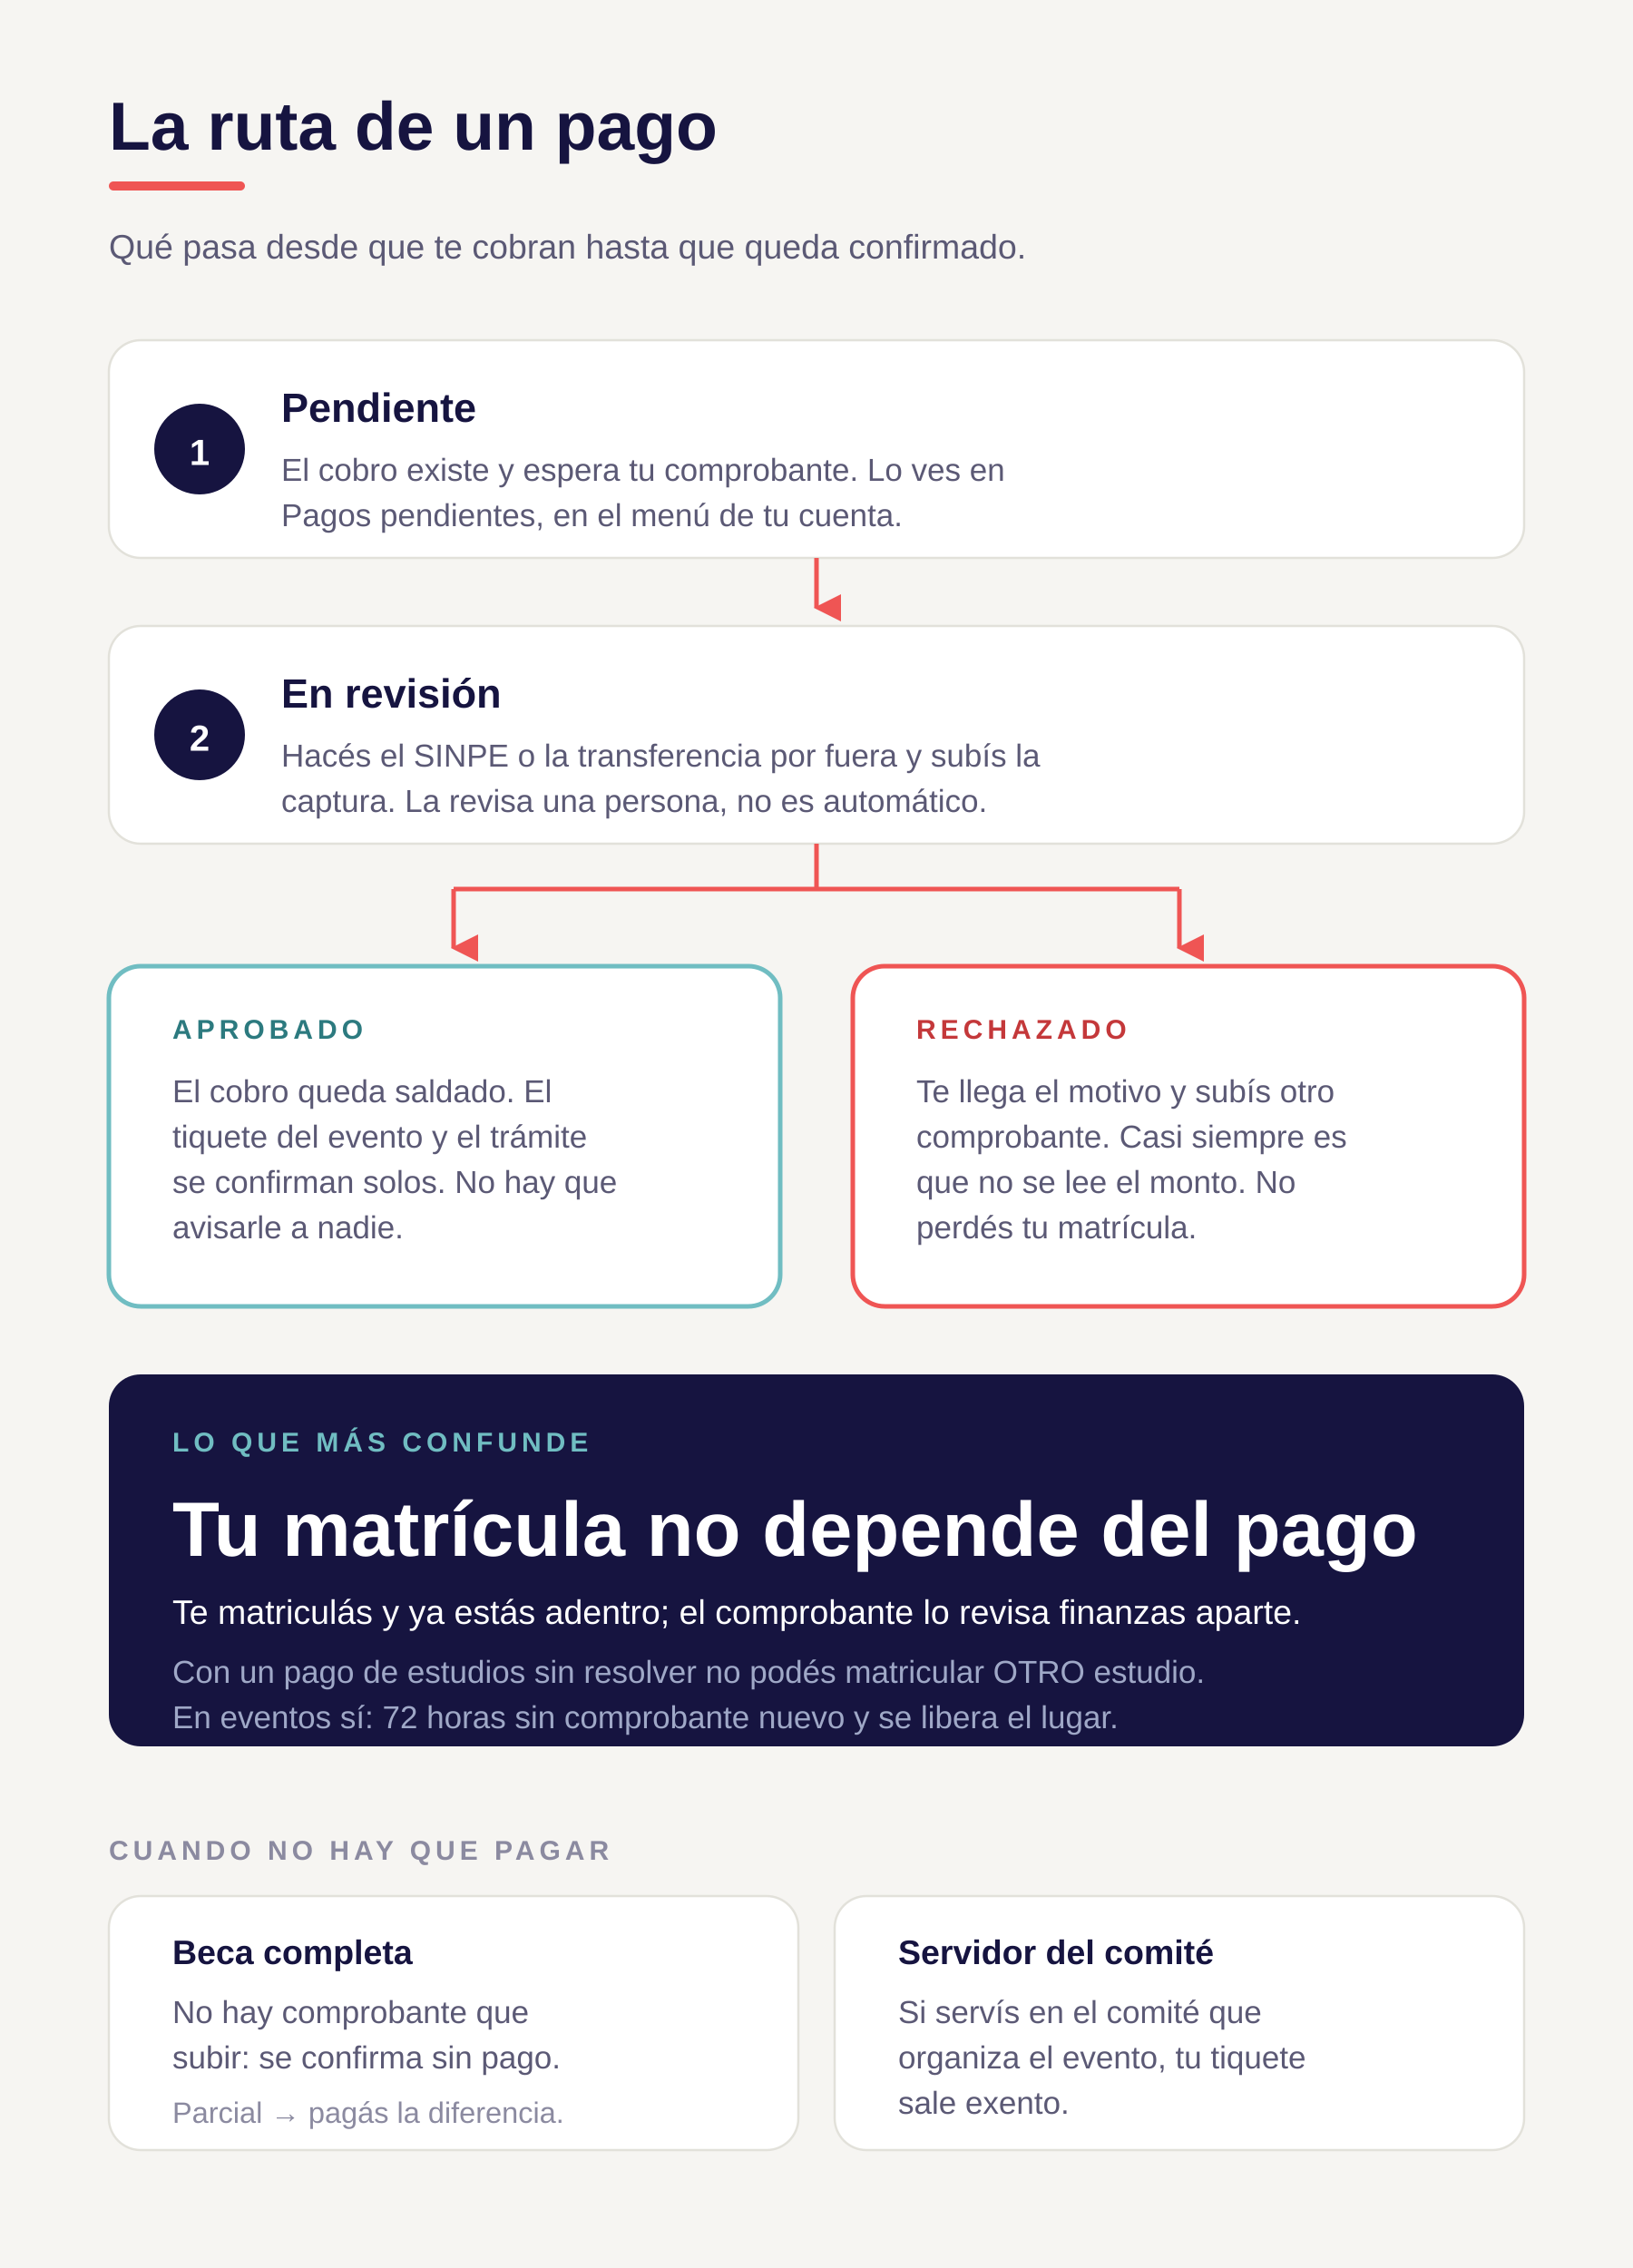
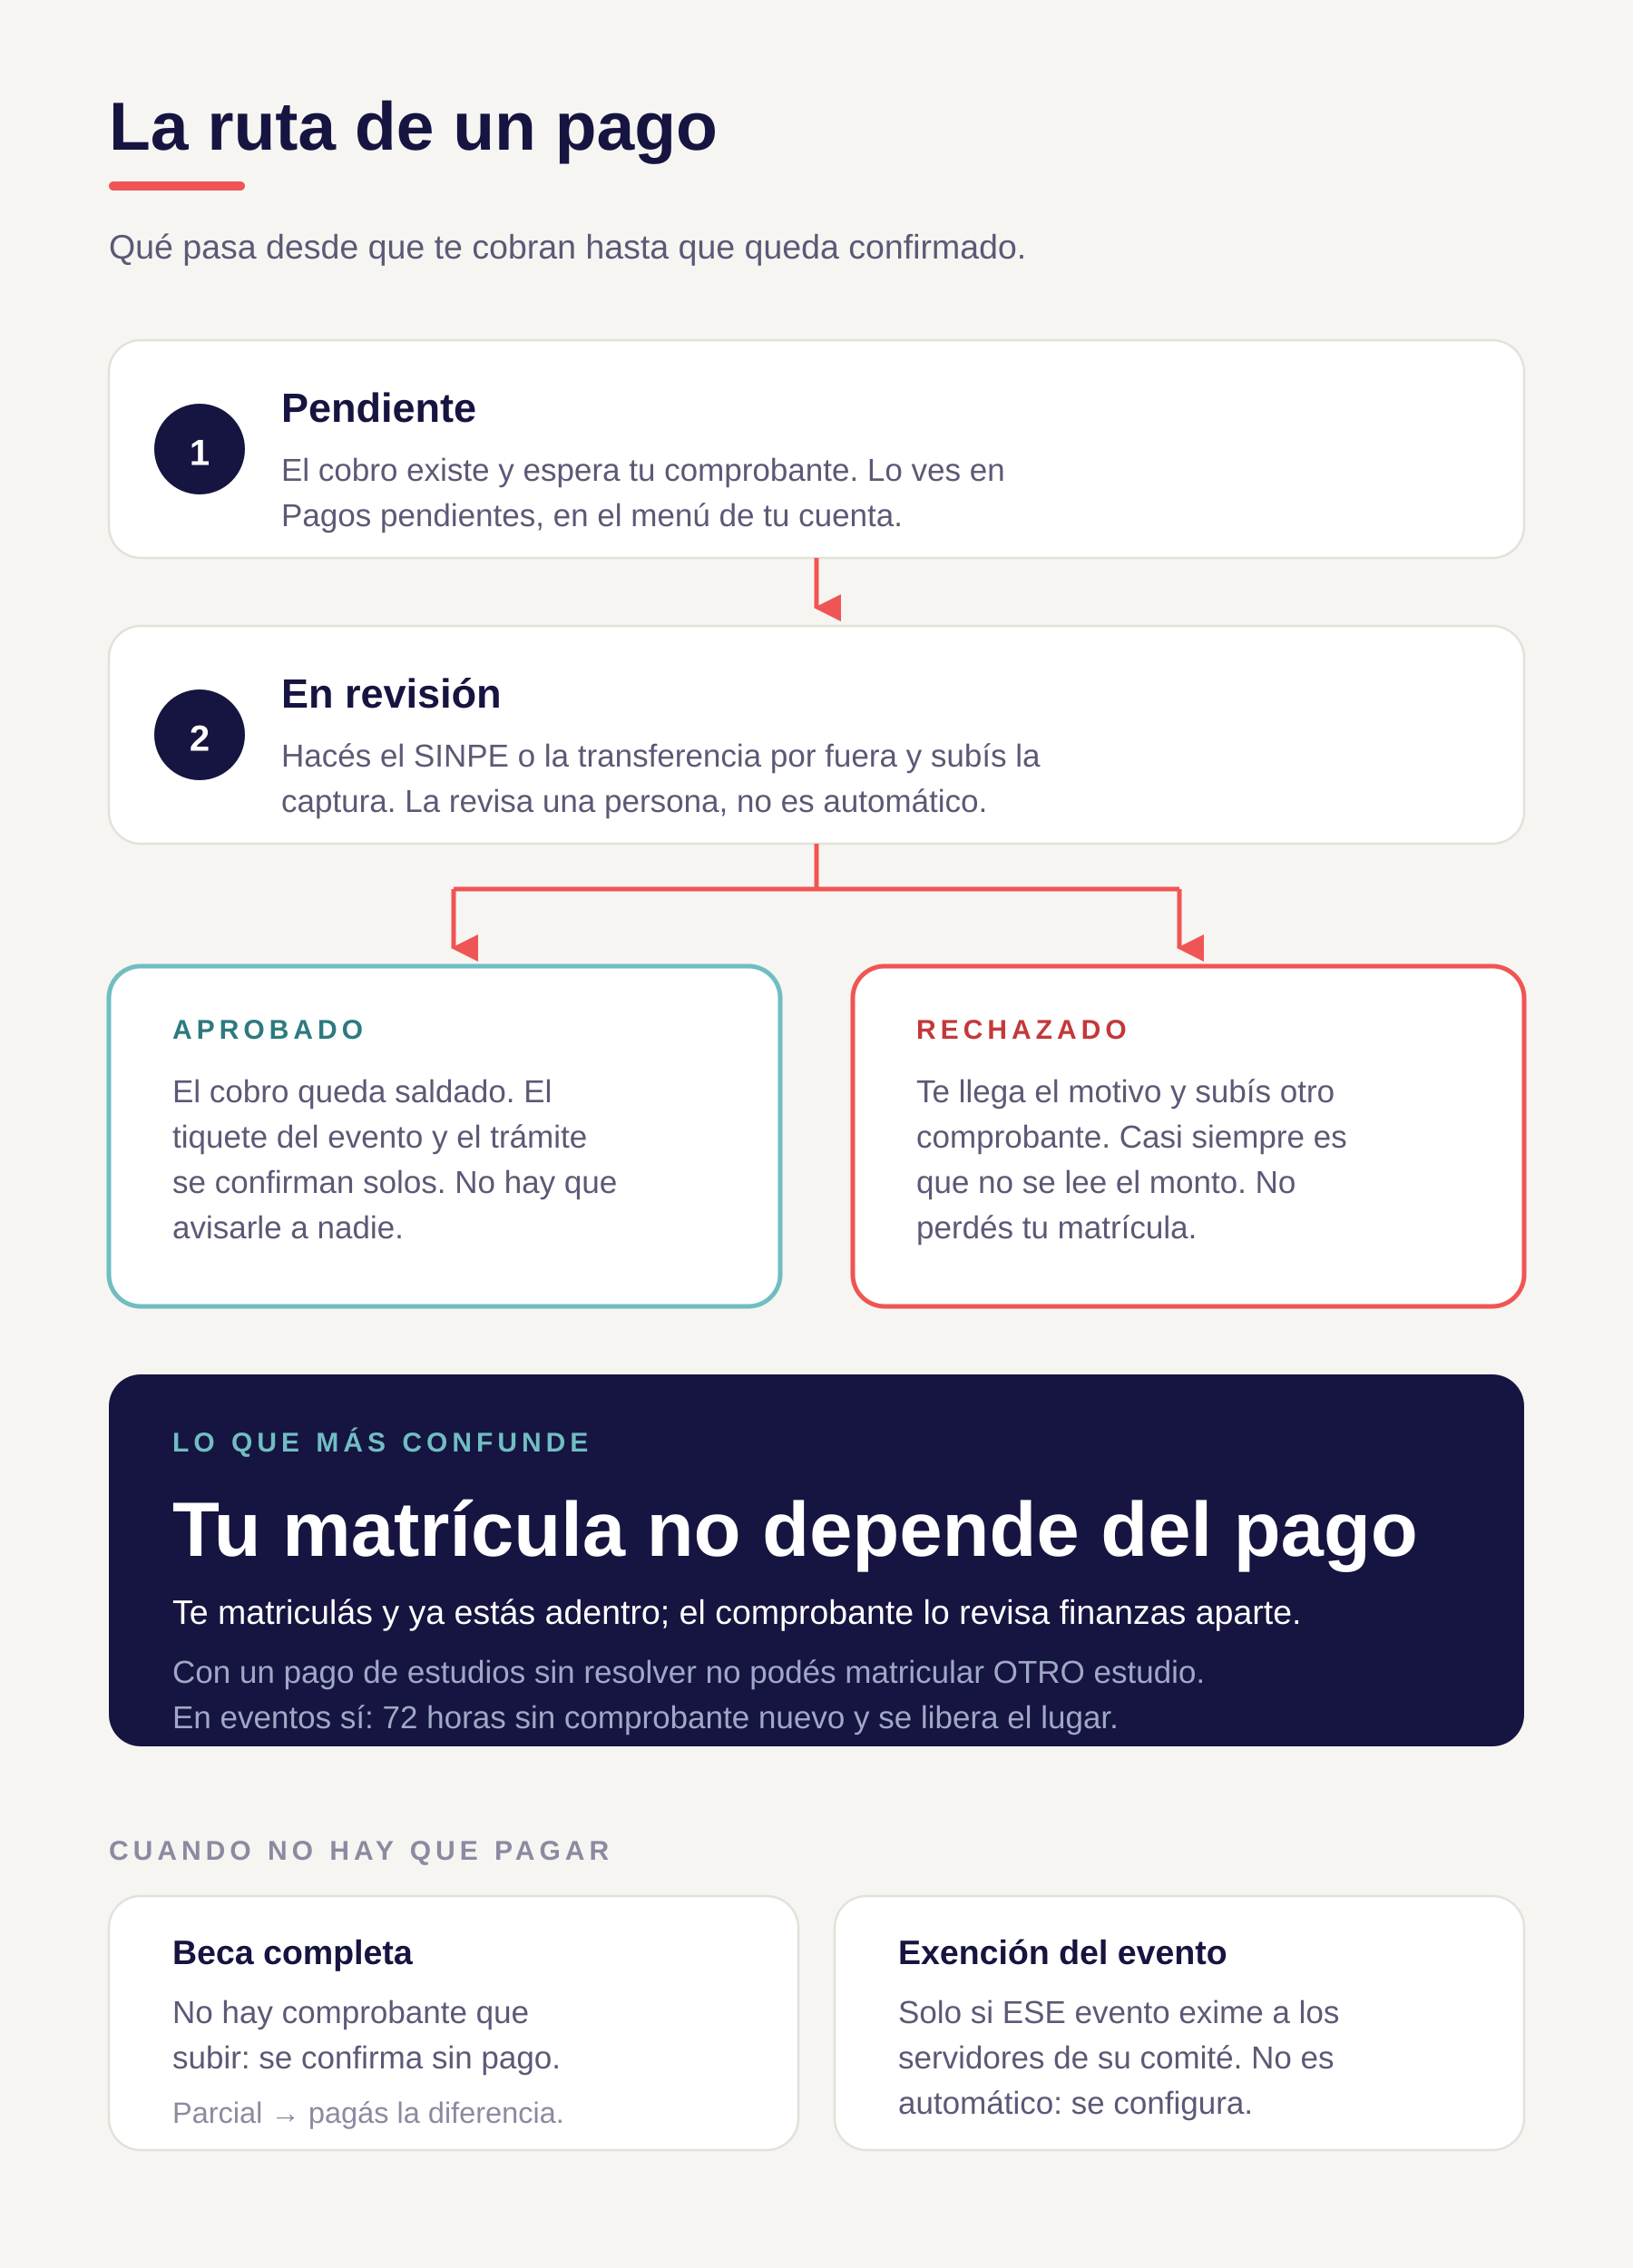
<svg xmlns="http://www.w3.org/2000/svg" viewBox="0 0 720 1000" role="img" aria-labelledby="t-pago d-pago" font-family="Arial, Helvetica, sans-serif">
  <rect width="720" height="1000" fill="#F6F5F2" />
  <text x="48" y="66" font-size="30" font-weight="bold" fill="#161440">La ruta de un pago</text>
  <rect x="48" y="80" width="60" height="4" rx="2" fill="#EF5554" />
  <text x="48" y="114" font-size="15" fill="#5B5975">Qué pasa desde que te cobran hasta que queda confirmado.</text>
  <g>
    <rect x="48" y="150" width="624" height="96" rx="14" fill="#FFFFFF" stroke="#E2E1DA" />
    <circle cx="88" cy="198" r="20" fill="#161440" />
    <text x="88" y="205" font-size="16" font-weight="bold" fill="#FFFFFF" text-anchor="middle">1</text>
    <text x="124" y="186" font-size="18" font-weight="bold" fill="#161440">Pendiente</text>
    <text x="124" y="212" font-size="14" fill="#5B5975">El cobro existe y espera tu comprobante. Lo ves en</text>
    <text x="124" y="232" font-size="14" fill="#5B5975">Pagos pendientes, en el menú de tu cuenta.</text>
  </g>
  <path d="M360 246 v22" stroke="#EF5554" stroke-width="2" marker-end="url(#pp)" />
  <g>
    <rect x="48" y="276" width="624" height="96" rx="14" fill="#FFFFFF" stroke="#E2E1DA" />
    <circle cx="88" cy="324" r="20" fill="#161440" />
    <text x="88" y="331" font-size="16" font-weight="bold" fill="#FFFFFF" text-anchor="middle">2</text>
    <text x="124" y="312" font-size="18" font-weight="bold" fill="#161440">En revisión</text>
    <text x="124" y="338" font-size="14" fill="#5B5975">Hacés el SINPE o la transferencia por fuera y subís la</text>
    <text x="124" y="358" font-size="14" fill="#5B5975">captura. La revisa una persona, no es automático.</text>
  </g>
  <g stroke="#EF5554" stroke-width="2" fill="none">
    <path d="M360 372 v20" />
    <path d="M200 392 h320" />
    <path d="M200 392 v26" marker-end="url(#pp)" />
    <path d="M520 392 v26" marker-end="url(#pp)" />
  </g>
  <g>
    <rect x="48" y="426" width="296" height="150" rx="14" fill="#FFFFFF" stroke="#70BDC2" stroke-width="2" />
    <text x="76" y="458" font-size="12" font-weight="bold" fill="#2C7A7F" letter-spacing="2">APROBADO</text>
    <text x="76" y="486" font-size="14" fill="#5B5975">El cobro queda saldado. El</text>
    <text x="76" y="506" font-size="14" fill="#5B5975">tiquete del evento y el trámite</text>
    <text x="76" y="526" font-size="14" fill="#5B5975">se confirman solos. No hay que</text>
    <text x="76" y="546" font-size="14" fill="#5B5975">avisarle a nadie.</text>
  </g>
  <g>
    <rect x="376" y="426" width="296" height="150" rx="14" fill="#FFFFFF" stroke="#EF5554" stroke-width="2" />
    <text x="404" y="458" font-size="12" font-weight="bold" fill="#C4383A" letter-spacing="2">RECHAZADO</text>
    <text x="404" y="486" font-size="14" fill="#5B5975">Te llega el motivo y subís otro</text>
    <text x="404" y="506" font-size="14" fill="#5B5975">comprobante. Casi siempre es</text>
    <text x="404" y="526" font-size="14" fill="#5B5975">que no se lee el monto. No</text>
    <text x="404" y="546" font-size="14" fill="#5B5975">perdés tu matrícula.</text>
  </g>
  <g>
    <rect x="48" y="606" width="624" height="164" rx="14" fill="#161440" />
    <text x="76" y="640" font-size="12" font-weight="bold" fill="#70BDC2" letter-spacing="2">LO QUE MÁS CONFUNDE</text>
    <text x="76" y="686" font-size="34" font-weight="bold" fill="#FFFFFF">Tu matrícula no depende del pago</text>
    <text x="76" y="716" font-size="15" fill="#FFFFFF">Te matriculás y ya estás adentro; el comprobante lo revisa finanzas aparte.</text>
    <text x="76" y="742" font-size="14" fill="#9FA8C7">Con un pago de estudios sin resolver no podés matricular OTRO estudio.</text>
    <text x="76" y="762" font-size="14" fill="#9FA8C7">En eventos sí: 72 horas sin comprobante nuevo y se libera el lugar.</text>
  </g>
  <text x="48" y="820" font-size="12" font-weight="bold" fill="#8B8AA0" letter-spacing="2">CUANDO NO HAY QUE PAGAR</text>
  <g>
    <rect x="48" y="836" width="304" height="112" rx="14" fill="#FFFFFF" stroke="#E2E1DA" />
    <text x="76" y="866" font-size="15" font-weight="bold" fill="#161440">Beca completa</text>
    <text x="76" y="892" font-size="14" fill="#5B5975">No hay comprobante que</text>
    <text x="76" y="912" font-size="14" fill="#5B5975">subir: se confirma sin pago.</text>
    <text x="76" y="936" font-size="13" fill="#8B8AA0">Parcial → pagás la diferencia.</text>
  </g>
  <g>
    <rect x="368" y="836" width="304" height="112" rx="14" fill="#FFFFFF" stroke="#E2E1DA" />
-     <text x="396" y="866" font-size="15" font-weight="bold" fill="#161440">Servidor del comité</text>
-     <text x="396" y="892" font-size="14" fill="#5B5975">Si servís en el comité que</text>
-     <text x="396" y="912" font-size="14" fill="#5B5975">organiza el evento, tu tiquete</text>
-     <text x="396" y="932" font-size="14" fill="#5B5975">sale exento.</text>
+     <text x="396" y="866" font-size="15" font-weight="bold" fill="#161440">Exención del evento</text>
+     <text x="396" y="892" font-size="14" fill="#5B5975">Solo si ESE evento exime a los</text>
+     <text x="396" y="912" font-size="14" fill="#5B5975">servidores de su comité. No es</text>
+     <text x="396" y="932" font-size="14" fill="#5B5975">automático: se configura.</text>
  </g>
  <defs>
    <marker id="pp" viewBox="0 0 10 10" refX="5" refY="9" markerWidth="6" markerHeight="6" orient="auto">
      <path d="M0 0 L10 0 L5 10 z" fill="#EF5554" />
    </marker>
  </defs>
</svg>
